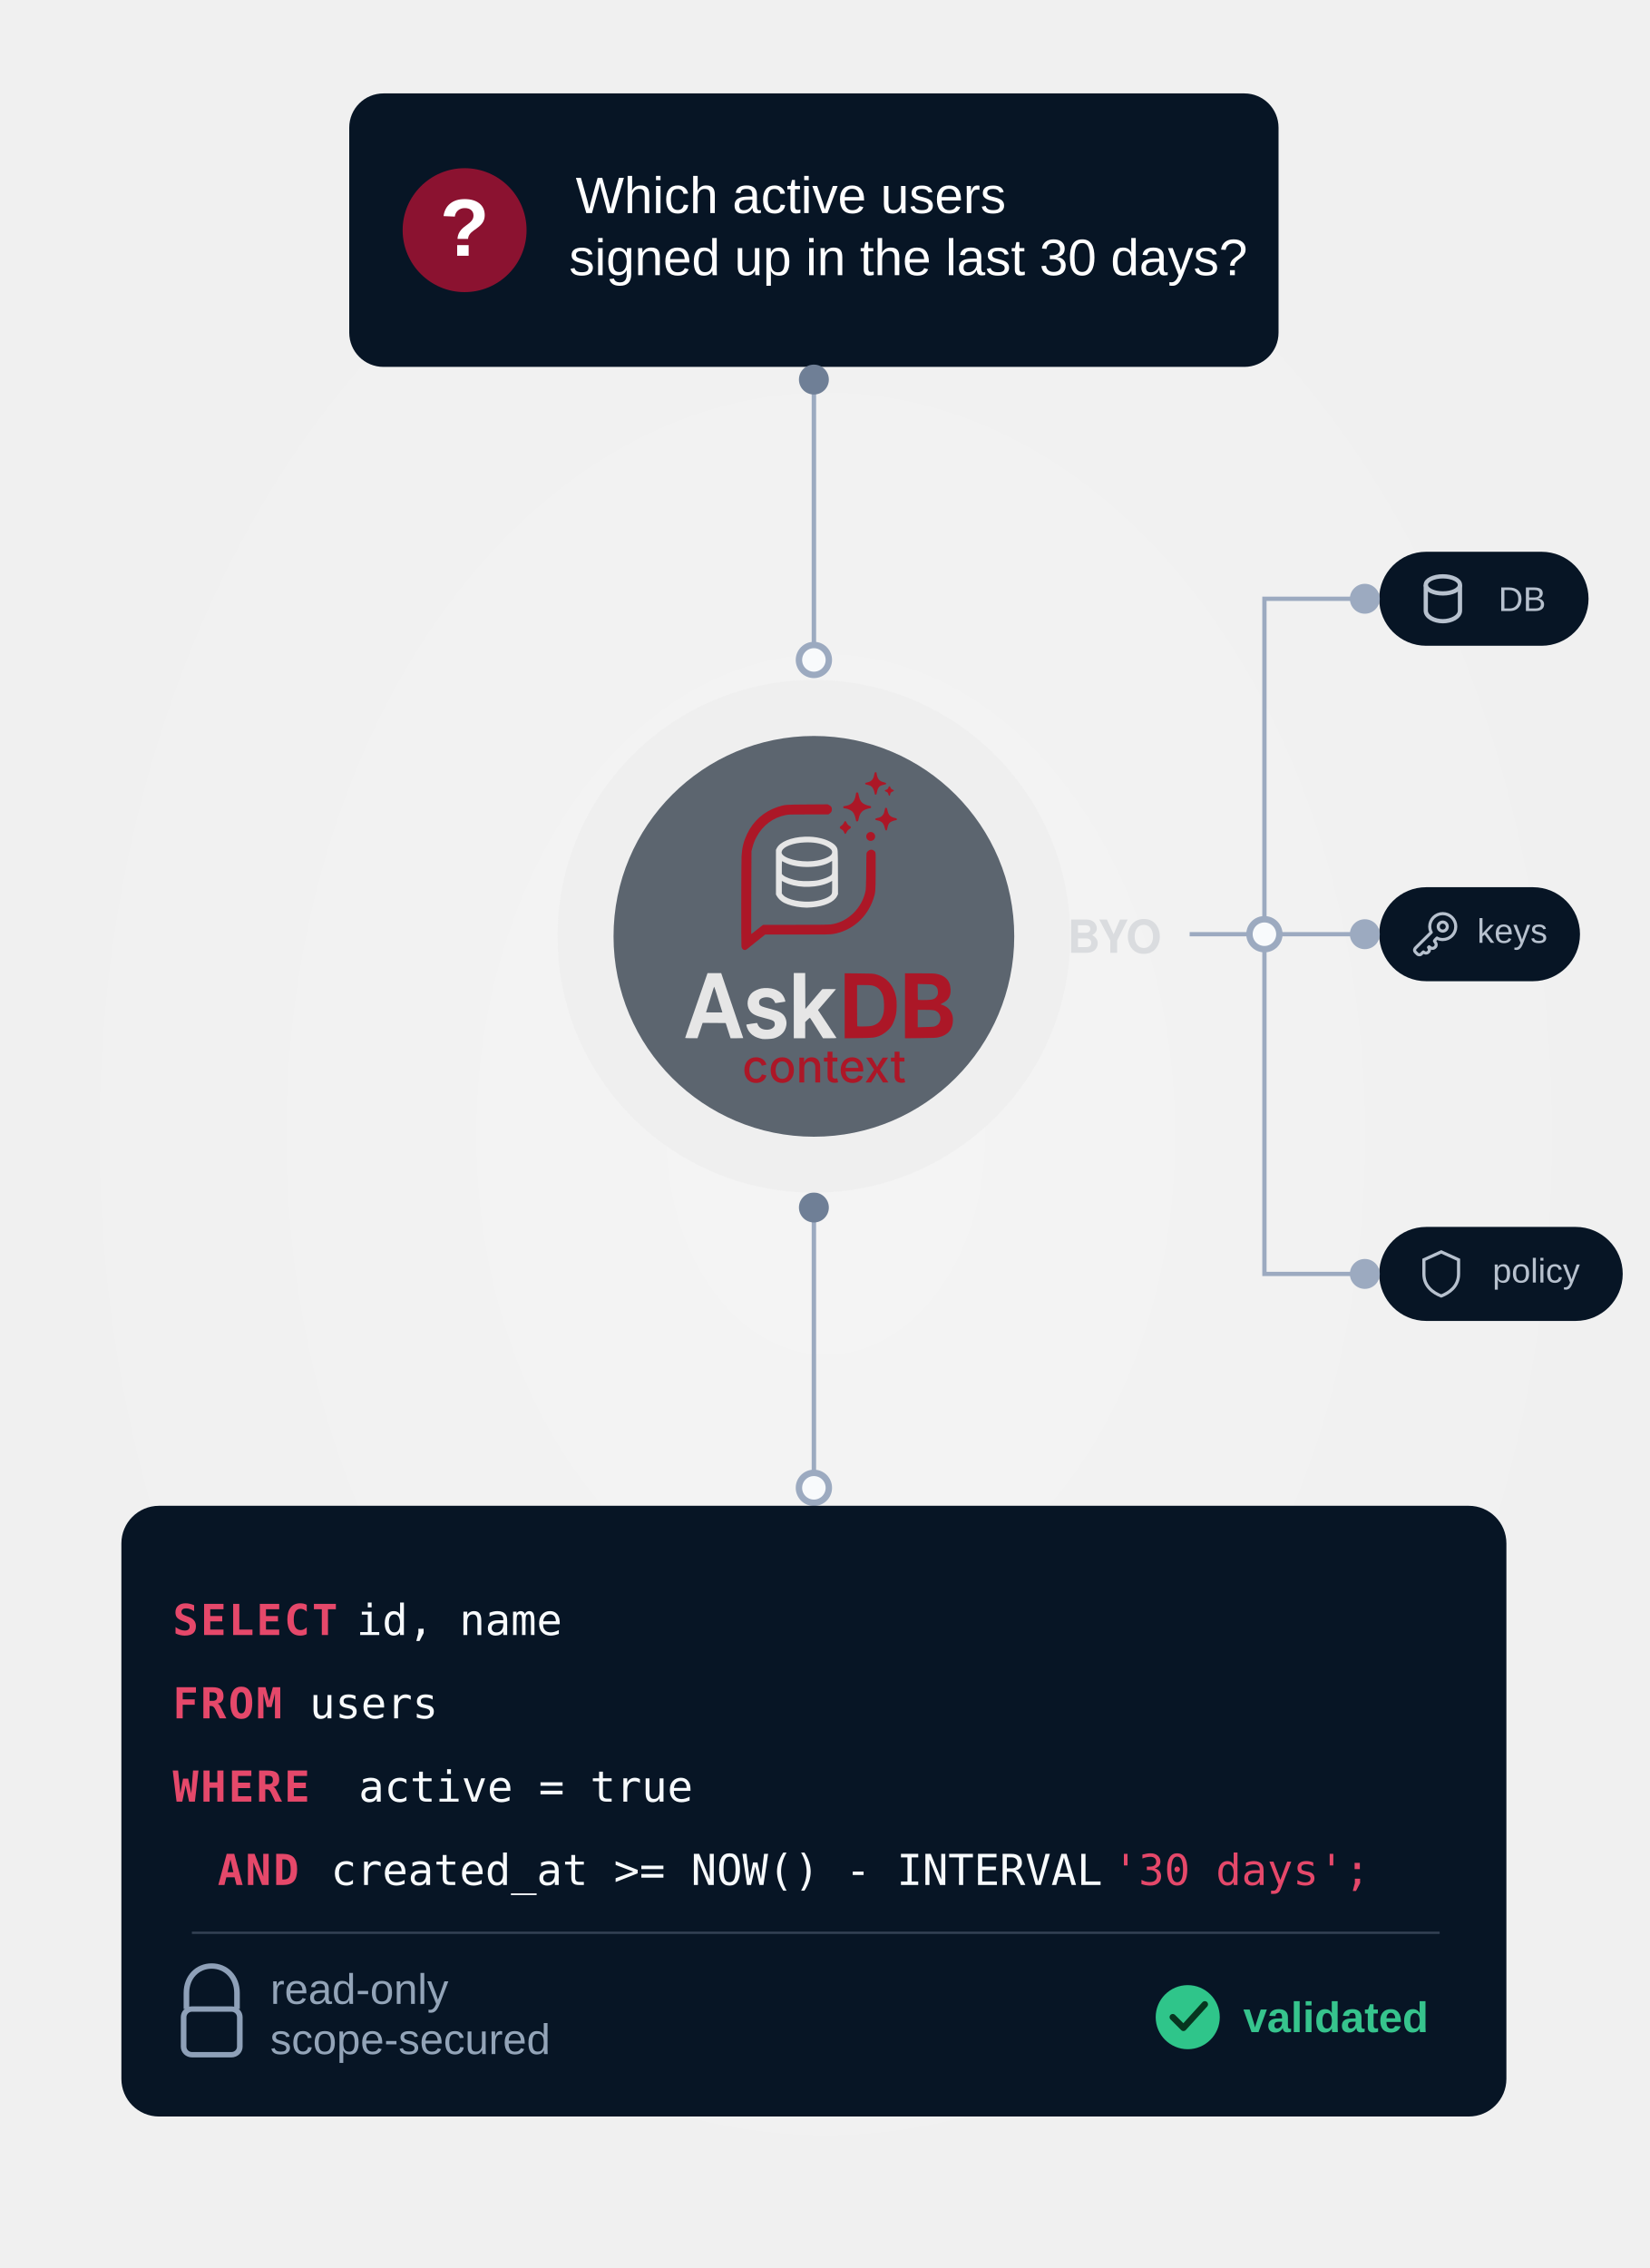
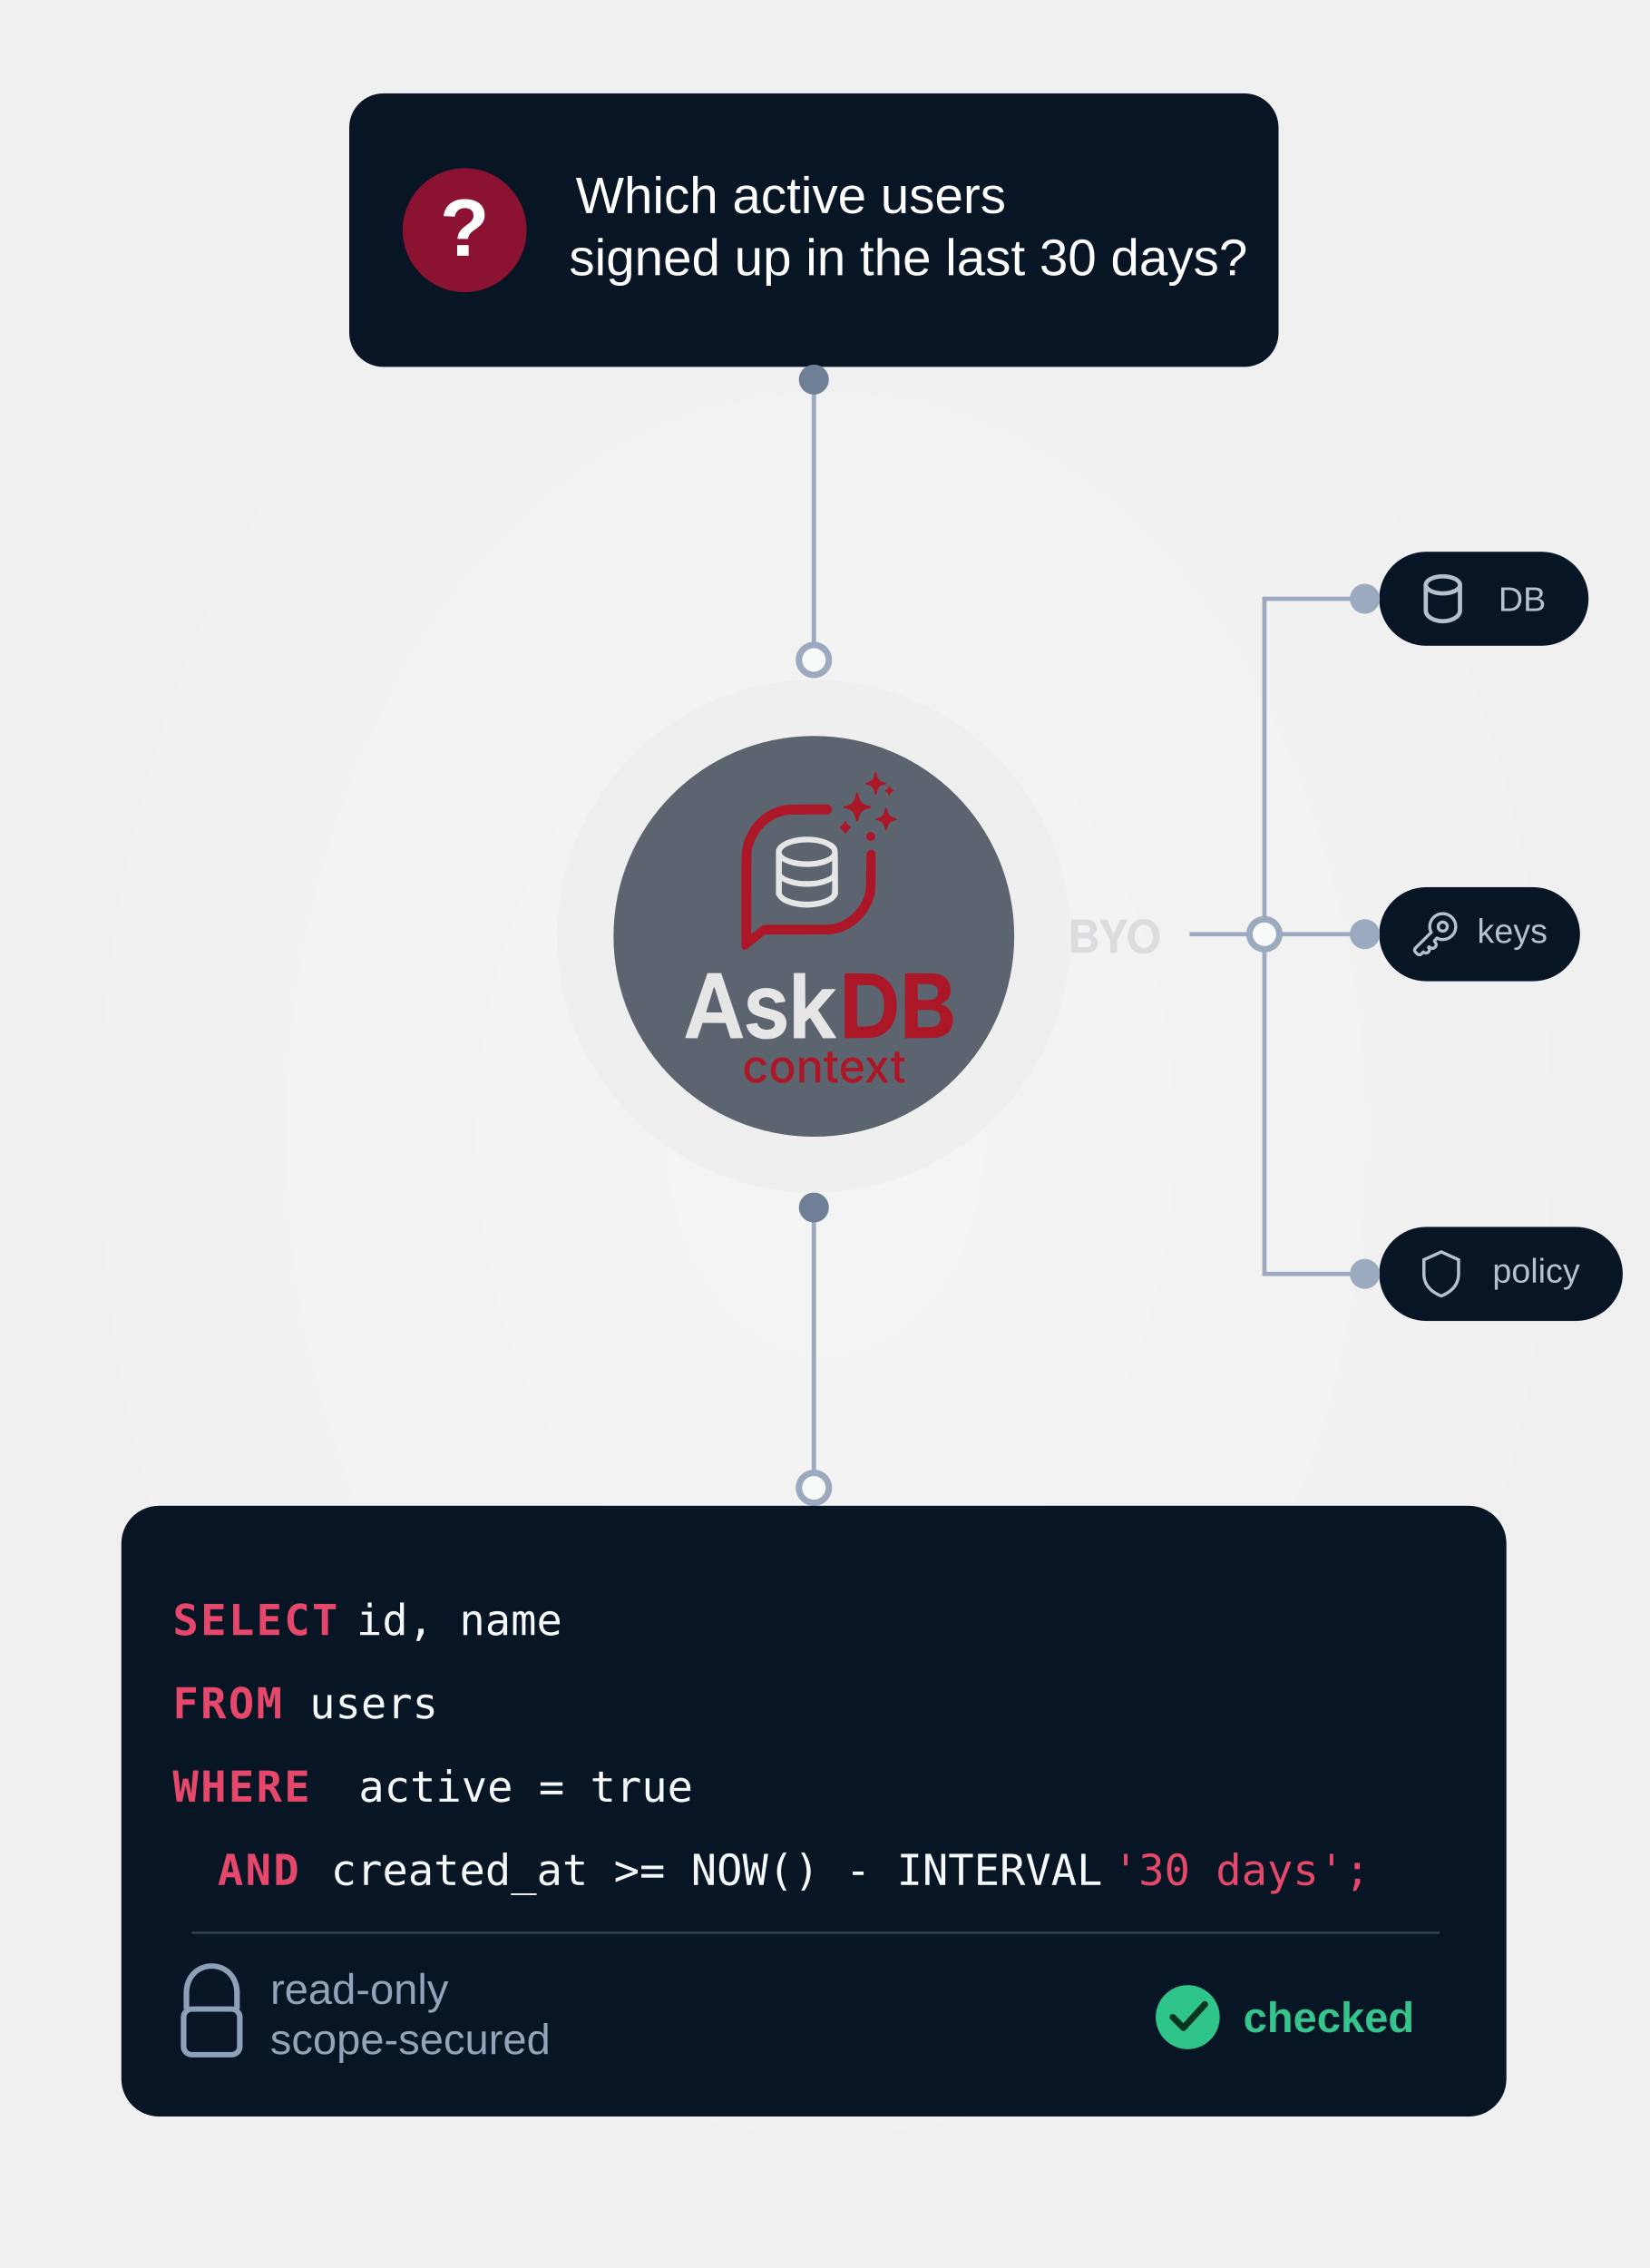
<svg xmlns="http://www.w3.org/2000/svg" xmlns:xlink="http://www.w3.org/1999/xlink" width="800" height="1100" viewBox="0 0 800 1100" version="1.1" id="svg49" xml:space="preserve">
  <defs id="defs49">
    <linearGradient id="linearGradient1">
      <stop style="stop-color:#ffffff;stop-opacity:1;" offset="0" id="stop1" />
      <stop style="stop-color:#ffffff;stop-opacity:0;" offset="1" id="stop2" />
    </linearGradient>
    <linearGradient id="linearGradient51">
      <stop style="stop-color:#000000;stop-opacity:1;" offset="0" id="stop51" />
      <stop style="stop-color:#000000;stop-opacity:0;" offset="1" id="stop52" />
    </linearGradient>
    <radialGradient xlink:href="#linearGradient1" id="radialGradient2" cx="803.193" cy="258.795" fx="803.193" fy="258.795" r="694.29" gradientTransform="matrix(0.7898761,0,0,0.5737137,-83.77435,-549.0093)" gradientUnits="userSpaceOnUse" />
  </defs>
  <ellipse cx="550.648" cy="-400.535" rx="548.403" ry="398.324" fill="#edf2f7" opacity="0.35" id="ellipse1" style="opacity:0.29;fill:url(#radialGradient2);stroke-width:1.142" transform="rotate(90)" />
  <g id="g9" transform="translate(146.5125,-45.61722)">
    <rect x="22.893" y="90.921" width="450.77" height="132.641" rx="16.58" fill="#071525" id="rect3" style="stroke-width:1.036" />
    <circle cx="78.851" cy="157.242" r="30.051" fill="#8b1230" id="circle3" style="stroke-width:1.036" />
    <text x="78.851" y="169.677" text-anchor="middle" font-family="Arial, Helvetica, sans-serif" font-size="39.378px" font-weight="700" fill="#ffffff" id="text3" style="stroke-width:1.036">?</text>
    <text x="132.736" y="148.952" font-family="Arial, Helvetica, sans-serif" font-size="24.87px" font-weight="500" fill="#ffffff" id="text4" style="stroke-width:1.036">Which active users</text>
    <text x="129.535" y="179.072" font-family="Arial, Helvetica, sans-serif" font-size="24.87px" font-weight="500" fill="#ffffff" id="text5" style="stroke-width:1.036">signed up in the last 30 days?</text>
  </g>
  <g id="g15">
    <line x1="394.791" y1="189.201" x2="394.791" y2="313.743" stroke="#9caac0" stroke-width="2.157" id="line5" />
    <circle cx="184.093" cy="-394.791" r="7.254" fill="#6f7f96" id="circle5" style="stroke-width:1.036" transform="rotate(90)" />
    <circle cx="320.081" cy="-394.791" r="7.254" fill="#f8fafc" stroke="#9caac0" stroke-width="3.109" id="circle6" transform="rotate(90)" />
  </g>
  <line x1="394.791" y1="591.055" x2="394.791" y2="713.627" stroke="#9caac0" stroke-width="2.139" id="line5-2" />
  <circle cx="585.649" cy="-394.791" r="7.254" fill="#6f7f96" id="circle5-7" style="stroke-width:1.036" transform="rotate(90)" />
  <circle cx="721.607" cy="-394.791" r="7.254" fill="#f8fafc" stroke="#9caac0" stroke-width="3.109" id="circle6-1" transform="rotate(90)" />
  <g id="g4" transform="translate(-329.6463,311.4008)">
    <circle cx="724.437" cy="142.734" r="124.35" fill="#a10b2c" opacity="0.06" id="circle7" style="opacity:0.301;fill:#e6e6e6;fill-opacity:1;stroke-width:1.036" />
    <circle cx="724.437" cy="142.734" r="97.186" fill="#a10b2c" opacity="0.035" id="circle8" style="opacity:0.631;fill:#071525;fill-opacity:1;stroke-width:1.246" />
    <g id="g71" transform="matrix(1.036254,0,0,1.036254,-62.07955,-238.3174)">
      <g id="g49" transform="matrix(0.4313485,0,0,0.4313485,363.5858,265.4487)">
        <g id="g141" transform="matrix(2.674141,0,0,2.674141,797.7708,37.4564)">
          <path d="m 15.523,79.79 c -0.244,-0.257 -0.407,-0.612 -0.45,-0.981 -0.137,-0.968 -0.081,-34.313 0.042,-36.668 0.205,-3.528 0.844,-6.046 2.261,-9.04 2.505,-5.271 6.808,-9.082 12.294,-10.907 2.955,-0.994 3.062,-0.994 12.2,-1.049 l 8.17,-0.055 0.599,0.313 c 0.857,0.437 1.13,0.87 1.13,1.756 -0.013,0.805 -0.244,1.225 -0.981,1.717 l -0.45,0.313 H 42.32 c -7.515,0 -8.115,0.013 -9.382,0.274 -5.092,1.036 -9.203,4.14 -11.737,8.851 -0.762,1.404 -1.225,2.613 -1.7,4.411 l -0.355,1.375 -0.081,16.748 c -0.042,9.219 -0.055,16.79 -0.026,16.842 0.013,0.055 0.844,-0.557 1.837,-1.362 0.994,-0.805 2.069,-1.661 2.398,-1.906 l 0.612,-0.437 h 12.975 c 8.32,0 13.454,-0.055 14.298,-0.15 6.971,-0.775 13.057,-6.714 14.337,-13.969 0.124,-0.723 0.274,-7.828 0.274,-13.262 0,-1.567 0.026,-1.756 0.313,-2.179 0.355,-0.518 1.062,-0.925 1.635,-0.938 0.573,0 1.319,0.394 1.606,0.87 0.257,0.407 0.257,0.736 0.218,8.115 -0.055,8.441 -0.042,8.307 -0.968,11.082 C 66.055,67.03 59.941,72.379 52.451,73.672 50.982,73.916 50.151,73.929 37.802,73.929 H 24.703 l -2.098,1.661 c -1.156,0.912 -2.818,2.248 -3.678,2.968 -0.857,0.723 -1.7,1.388 -1.867,1.469 -0.531,0.287 -1.13,0.205 -1.538,-0.244 z" id="path121" style="fill:#ac1727;stroke-width:0.326" />
          <g id="g139" style="fill:#ac1727" transform="matrix(0.3257642,0,0,0.3257642,1.6e-6,2.800006e-4)">
            <path d="m 212.83,104.74 c 0,3.1 -2.47,5.56 -5.56,5.56 -3.05,0 -5.56,-2.46 -5.56,-5.56 0,-3.05 2.51,-5.56 5.56,-5.56 3.09,0 5.56,2.51 5.56,5.56 z m -9.36,3.93" id="path124" />
            <path d="m 174.84,101.06 c -0.21,-0.29 -0.71,-1.34 -1.13,-2.26 -0.59,-1.34 -1.25,-2.05 -2.8,-2.88 -2.97,-1.59 -2.8,-3.18 0.54,-5.1 0.84,-0.5 1.63,-1.55 2.26,-2.93 1.3,-2.88 2.38,-3.01 3.55,-0.33 0.92,2.09 2.47,3.68 4.22,4.43 1.88,0.75 1.46,2.34 -0.92,3.72 -1.3,0.75 -2.17,1.63 -2.8,2.93 -1.04,2.09 -1.67,2.93 -2.17,2.93 -0.21,0 -0.54,-0.25 -0.75,-0.5 z" id="path125" />
            <path d="m 225.87,97.05 c -0.25,-0.17 -0.79,-1.63 -1.17,-3.3 -1.04,-4.26 -2.67,-6.6 -5.39,-7.86 -1.17,-0.54 -3.05,-1.13 -4.14,-1.25 -1.96,-0.29 -2.88,-1.17 -2.01,-2.05 0.25,-0.25 1.55,-0.67 2.97,-0.96 3.22,-0.67 5.22,-1.88 6.69,-4.22 1.04,-1.63 1.38,-2.8 2.3,-7.52 0.17,-0.75 0.42,-0.96 1.3,-0.84 1,0.13 1.21,0.38 1.59,2.42 0.75,3.59 1.46,5.39 2.76,6.9 1.34,1.5 4.47,3.01 7.19,3.47 1.5,0.25 1.76,0.46 1.88,1.42 0.13,1 -0.04,1.09 -1.88,1.38 -2.47,0.33 -5.98,1.88 -7.15,3.13 -1.3,1.42 -2.17,3.47 -2.67,6.39 -0.38,2.26 -0.84,3.22 -1.59,3.22 -0.13,0 -0.42,-0.17 -0.67,-0.33 z" id="path126" />
            <path d="m 189.17,85.6 c -0.13,-0.29 -0.46,-1.88 -0.84,-3.55 -0.75,-3.51 -2.26,-6.73 -3.89,-8.32 -1.59,-1.5 -5.73,-3.43 -8.02,-3.76 -3.22,-0.42 -3.43,-0.54 -3.3,-1.76 0.13,-1 0.33,-1.17 2.3,-1.42 7.65,-1.09 11.87,-5.43 13.21,-13.5 0.5,-3.3 0.54,-3.34 1.76,-3.34 1.09,0 1.25,0.17 1.55,1.67 1.3,6.39 2.3,8.74 4.6,10.95 1.76,1.71 5.43,3.39 8.69,3.97 2.34,0.46 2.51,0.54 2.51,1.63 0,1.09 -0.17,1.17 -2.38,1.63 -8.07,1.67 -11.37,4.89 -13.04,12.71 -0.67,3.13 -0.79,3.39 -1.84,3.51 -0.67,0.08 -1.21,-0.08 -1.3,-0.42 z" id="path127" />
            <path d="m 212.12,50.91 c -0.71,-4.68 -2.59,-7.94 -5.35,-9.36 -0.67,-0.38 -2.38,-0.88 -3.8,-1.17 -2.26,-0.46 -2.55,-0.67 -2.55,-1.5 0,-0.88 0.29,-1.04 2.67,-1.5 5.06,-1.04 7.65,-3.89 8.57,-9.49 0.46,-2.8 0.59,-3.01 1.63,-3.13 0.63,-0.08 1.13,0 1.13,0.21 0,0.17 0.29,1.59 0.59,3.09 1.21,5.64 3.3,7.9 8.53,9.15 2.26,0.54 2.84,0.84 2.93,1.55 0.13,0.96 0.08,1 -3.68,1.8 -5.22,1.17 -6.69,3.18 -8.19,11.2 -0.13,0.63 -0.46,0.92 -1.17,0.92 -0.88,0 -1.04,-0.25 -1.3,-1.76 z" id="path129" />
            <path d="m 230.01,53.83 c -0.25,-0.29 -0.54,-1.09 -0.71,-1.8 -0.42,-1.67 -1.3,-2.59 -3.01,-3.13 -1.92,-0.67 -1.92,-1.88 0,-2.26 1.63,-0.29 2.67,-1.34 3.13,-3.01 0.46,-1.76 1.96,-1.88 2.34,-0.25 0.29,1.46 1.67,2.8 3.26,3.18 1.76,0.42 1.46,1.67 -0.54,2.3 -1.71,0.5 -2.93,2.05 -2.93,3.72 0,1.13 -1,1.92 -1.55,1.25 z" id="path128" />
          </g>
          <path d="m 39.499,62.892 c -2.642,-0.231 -5.297,-0.925 -7.147,-1.85 -1.143,-0.573 -2.342,-1.687 -2.886,-2.668 L 29.071,57.667 v -9.053 -9.053 l 0.326,-0.668 c 1.28,-2.574 5.867,-4.466 11.33,-4.671 2.424,-0.094 4.492,0.108 6.727,0.668 2.668,0.668 5.121,1.987 5.965,3.212 0.831,1.186 0.788,0.762 0.818,10.499 l 0.026,8.932 -0.381,0.775 c -1.199,2.437 -4.997,4.14 -10.239,4.59 -1.824,0.163 -2.287,0.163 -4.14,0 z m 4.753,-2.437 c 3.636,-0.437 6.753,-1.687 7.421,-3.01 0.163,-0.3 0.205,-0.938 0.205,-2.831 v -2.466 l -0.844,0.476 c -0.476,0.257 -1.417,0.655 -2.111,0.87 -5.271,1.717 -12.105,1.375 -16.474,-0.818 l -0.994,-0.505 v 2.561 2.547 l 0.573,0.655 c 1.661,1.88 7.502,3.078 12.226,2.518 z m 1.974,-8.577 c 2.466,-0.531 4.548,-1.375 5.297,-2.15 0.339,-0.368 0.339,-0.368 0.355,-2.955 0,-1.43 0.013,-2.629 0,-2.681 0,-0.055 -0.326,0.094 -0.707,0.355 -4.222,2.668 -13.698,2.779 -18.653,0.192 -0.476,-0.244 -0.899,-0.463 -0.954,-0.489 -0.068,-0.026 -0.108,1.13 -0.108,2.574 v 2.613 l 0.531,0.505 c 0.899,0.857 3.609,1.824 6.277,2.231 1.919,0.3 6.154,0.205 7.965,-0.192 z M 44.089,44.119 c 2.518,-0.274 4.479,-0.788 6.059,-1.606 1.238,-0.638 1.73,-1.212 1.73,-2.016 0,-0.87 -0.736,-1.635 -2.368,-2.45 -2.329,-1.143 -5.284,-1.648 -8.727,-1.499 -4.671,0.192 -8.509,1.619 -9.271,3.43 -0.124,0.274 -0.176,0.638 -0.137,0.818 0.557,2.192 7.134,3.909 12.718,3.323 z" id="path130" style="fill:#e6e6e6;stroke-width:0.326" />
        </g>
        <g id="g140" transform="matrix(2.599601,0,0,2.599601,556.1312,192.9695)">
          <g id="g138" style="fill:#ac1727;stroke:none;stroke-width:1.001;stroke-dasharray:none" transform="matrix(0.3257642,0,0,0.3257642,2.8333333e-6,2.7999271e-4)">
            <path d="M 465.2,141.06 V 99.43 l 18.1,0.17 c 17.01,0.13 18.27,0.21 21.61,1.09 14.09,3.68 23.49,14.55 26.37,30.55 0.92,4.89 0.71,16.01 -0.33,20.9 -1.04,4.81 -3.22,10.78 -5.18,14.09 -3.09,5.27 -10.07,11.03 -16.3,13.54 -5.73,2.26 -8.53,2.55 -27,2.76 l -17.26,0.21 v -41.67 z m 32.89,26.08 c 4.22,-0.54 8.48,-2.51 11.08,-5.14 2.84,-2.8 5.18,-7.77 6.02,-12.79 0.79,-4.68 0.59,-14.34 -0.42,-18.89 -1.34,-6.1 -4.89,-11.2 -9.36,-13.46 -3.97,-2.01 -6.23,-2.34 -15.63,-2.34 h -8.69 v 26.25 c 0,14.46 0.13,26.42 0.29,26.54 0.42,0.46 13.12,0.33 16.72,-0.17 z" id="path122" style="stroke:none;stroke-width:1.001;stroke-dasharray:none" />
            <path d="m 542.48,181.15 c -0.04,-0.92 -0.04,-16.09 0,-33.81 0.04,-17.68 0.04,-35.69 0.04,-40 v -7.86 h 18.52 c 16.59,0 18.89,0.08 22.36,0.79 5.02,1.04 8.69,2.8 11.49,5.43 3.85,3.64 5.6,7.77 6.02,14.04 0.54,8.4 -2.59,14.09 -9.7,17.6 -2.93,1.46 -3.64,2.26 -1.92,2.26 0.42,0 2.3,0.75 4.1,1.67 6.85,3.43 10.57,9.74 10.57,18.01 0,11.79 -6.44,19.56 -18.39,22.15 -3.59,0.79 -5.73,0.92 -23.49,1.09 l -19.56,0.21 -0.04,-1.59 z m 37.66,-13.5 c 0.84,-0.25 2.34,-1 3.34,-1.63 5.64,-3.59 5.94,-13 0.5,-17.09 -3.05,-2.3 -4.93,-2.63 -15.63,-2.63 h -9.53 v 11.12 11.16 l 9.95,-0.25 c 5.43,-0.13 10.57,-0.42 11.37,-0.67 z m -4.64,-34.32 c 4.1,-0.54 6.35,-1.88 7.98,-4.72 1.04,-1.84 1.25,-2.59 1.25,-5.1 -0.04,-4.72 -1.55,-7.19 -5.64,-9.07 -1.92,-0.88 -2.76,-0.96 -11.16,-1.09 l -9.11,-0.17 v 9.99 c 0,5.52 0.13,10.16 0.29,10.28 0.42,0.42 12.87,0.33 16.38,-0.13 z" id="path123" style="stroke:none;stroke-width:1.001;stroke-dasharray:none" />
          </g>
          <g id="g137" style="fill:#e6e6e6" transform="matrix(0.3257642,0,0,0.3257642,1.6e-6,2.800006e-4)">
            <path d="m 359.87,183.66 c -8.65,-1.67 -14.04,-4.85 -17.64,-10.37 -1.8,-2.8 -3.55,-7.77 -2.84,-8.19 0.21,-0.13 2.93,-0.59 5.94,-1 3.05,-0.38 6.06,-0.79 6.65,-0.92 0.96,-0.17 1.17,0 1.84,1.76 1.5,3.97 4.85,6.23 9.95,6.73 4.97,0.46 9.03,-1.04 11.08,-4.05 0.79,-1.17 0.96,-1.84 0.79,-3.47 -0.33,-3.68 -1.8,-4.51 -13.12,-7.36 -11.7,-2.93 -15.88,-5.06 -19.02,-9.66 -4.72,-6.9 -3.05,-17.72 3.51,-23.11 2.55,-2.09 7.48,-4.35 11.2,-5.14 4.93,-1.04 12.16,-0.63 16.72,0.96 4.14,1.42 7.73,3.64 9.86,6.14 1.71,1.96 3.72,6.02 4.14,8.23 l 0.29,1.55 -2.88,0.46 c -10.11,1.63 -10.2,1.63 -10.41,0.92 -0.5,-1.76 -1.88,-3.72 -3.43,-4.89 -4.31,-3.34 -13.33,-2.63 -16.13,1.21 -1.13,1.5 -1.17,4.68 -0.13,6.27 1.09,1.71 3.13,2.51 11.87,4.85 4.43,1.17 9.07,2.51 10.37,3.01 7.15,2.67 10.66,6.48 11.95,13.04 0.67,3.18 0,7.4 -1.76,11.16 -2.34,5.1 -7.69,9.24 -14.38,11.08 -2.47,0.67 -12.2,1.21 -14.42,0.79 z" id="path131" style="fill:#e6e6e6" />
            <path d="m 260.81,182.23 c 0,-0.21 1.8,-5.52 3.97,-11.79 8.53,-24.41 21.73,-62.53 23.74,-68.46 l 0.92,-2.72 h 8.78 8.78 l 1.55,4.6 c 9.24,27.29 18.64,55.05 22.24,65.58 2.42,7.11 4.43,12.96 4.43,13.04 0,0.08 -3.64,0.17 -8.11,0.17 H 319 l -2.38,-7.4 c -1.3,-4.1 -2.72,-8.48 -3.09,-9.74 l -0.75,-2.3 -14.8,-0.13 -14.8,-0.08 -3.26,9.82 -3.3,9.82 h -7.9 c -4.76,0 -7.9,-0.17 -7.9,-0.42 z m 47.44,-33.52 c -0.13,-0.54 -1.92,-6.23 -3.97,-12.66 -2.05,-6.44 -4.22,-13.46 -4.85,-15.55 -0.67,-2.13 -1.3,-3.89 -1.42,-3.89 -0.17,0 -0.96,2.34 -1.84,5.14 -0.84,2.84 -3.13,10.24 -5.06,16.38 -1.96,6.19 -3.55,11.29 -3.55,11.37 0,0.08 4.72,0.13 10.49,0.13 h 10.45 z" id="path132" style="fill:#e6e6e6" />
            <path d="m 400,140.86 v -41.8 h 7.31 7.31 l 0.08,23.03 0.13,23.07 10.41,-12.2 c 5.73,-6.69 10.62,-12.46 10.87,-12.79 0.38,-0.54 1.8,-0.63 9.2,-0.54 l 8.78,0.13 -5.22,6.1 c -2.84,3.34 -7.52,8.78 -10.41,12.08 -2.88,3.3 -5.73,6.56 -6.31,7.27 l -1.13,1.3 11.87,17.76 c 6.52,9.78 11.87,17.89 11.87,18.06 0,0.21 -3.89,0.33 -8.65,0.33 h -8.69 l -8.15,-13 c -4.47,-7.15 -8.32,-13.08 -8.53,-13.21 -0.17,-0.13 -1.63,1.04 -3.22,2.63 l -2.88,2.84 v 10.37 10.37 h -7.31 -7.31 v -41.8 z" id="path133" style="fill:#e6e6e6" />
          </g>
        </g>
      </g>
      <text xml:space="preserve" style="font-size:21.333px;writing-mode:lr-tb;direction:ltr;display:inline;fill:#ac1727;fill-opacity:1;stroke-width:1.231" x="725.459" y="436.109" id="text135">
        <tspan id="tspan135" style="font-style:normal;font-variant:normal;font-weight:500;font-stretch:normal;font-size:21.333px;font-family:inter;-inkscape-font-specification:'inter Medium';fill:#ac1727;fill-opacity:1;stroke-width:1.231" x="725.459" y="436.109">context</tspan>
      </text>
    </g>
  </g>
  <g id="g14" transform="translate(-16.28269,21.772)">
    <g id="g12" transform="translate(-8)">
      <g id="g67" transform="matrix(1.036254,0,0,1.036254,608.3067,-595.6011)">
        <rect x="82" y="812" width="98" height="44" rx="22" fill="#f1f5f9" id="rect45" style="fill:#071525;fill-opacity:1" />
        <g id="g65" transform="translate(3.8125,-1.5)">
          <g id="g61" style="stroke:#b7c1ce;stroke-opacity:1">
            <ellipse cx="108" cy="829" rx="8" ry="4" fill="none" stroke="#53647a" stroke-width="2" id="ellipse45" style="stroke:#b7c1ce;stroke-opacity:1" />
            <path d="m 100,829 v 12 c 0,3 4,5 8,5 4,0 8,-2 8,-5 v -12" fill="none" stroke="#53647a" stroke-width="2" id="path45" style="stroke:#b7c1ce;stroke-opacity:1" />
          </g>
          <text x="134" y="841.227" font-family="Arial, Helvetica, sans-serif" font-size="16px" fill="#304055" id="text46" style="fill:#b7c1ce;fill-opacity:1;stroke:none;stroke-opacity:1">DB</text>
        </g>
      </g>
      <g id="g62" transform="matrix(1.036254,0,0,1.036254,231.1102,-268.1449)">
        <rect x="446" y="812" width="114" height="44" rx="22" fill="#f1f5f9" id="rect48" style="fill:#071525;fill-opacity:1" />
        <path d="m 475.042,823.683 8.113,3.688 v 6.638 c 0,5.9 -4.425,8.85 -8.113,10.325 -3.688,-1.475 -8.113,-4.425 -8.113,-10.325 v -6.638 z" fill="none" stroke="#53647a" stroke-width="1.475" id="path48" style="stroke:#b7c1ce;stroke-opacity:1" />
        <g id="g59" style="fill:#b7c1ce;fill-opacity:1;stroke:none;stroke-opacity:1" transform="translate(1.042242,-0.9570312)">
          <text x="498" y="839" font-family="Arial, Helvetica, sans-serif" font-size="16px" fill="#304055" id="text49" style="fill:#b7c1ce;fill-opacity:1;stroke:none;stroke-opacity:1">policy</text>
        </g>
      </g>
      <g id="g66" transform="matrix(1.036254,0,0,1.036254,494.3187,-432.9093)">
        <rect x="192" y="812" width="94" height="44" rx="22" fill="#f1f5f9" id="rect46" style="fill:#071525;fill-opacity:1" />
        <g id="g64" transform="translate(-2.130405,-2.957028)">
          <text x="240" y="841" font-family="Arial, Helvetica, sans-serif" font-size="16px" fill="#304055" id="text47" style="fill:#b7c1ce;fill-opacity:1;stroke:none;stroke-opacity:1">keys</text>
          <g style="fill:none;fill-opacity:1;stroke:#b7c1ce;stroke-opacity:1" id="g55-3" transform="matrix(0.9637803,0,0,0.9637803,208.7712,825.3933)">
            <path d="M 15.681,14.587 C 19.171,14.587 22,11.769 22,8.293 22,4.818 19.171,2 15.681,2 c -3.49,0 -6.319,2.818 -6.319,6.293 0,1.61 0.735,2.781 0.735,2.781 l -7.642,7.611 c -0.343,0.342 -0.823,1.229 0,2.049 l 0.882,0.878 c 0.343,0.293 1.205,0.703 1.91,0 l 1.029,-1.024 c 1.029,1.024 2.204,0.439 2.645,-0.146 0.735,-1.024 -0.147,-2.049 -0.147,-2.049 l 0.294,-0.293 c 1.411,1.405 2.645,0.585 3.086,0 0.735,-1.024 0,-2.049 0,-2.049 -0.294,-0.586 -0.882,-0.586 -0.147,-1.317 l 0.882,-0.878 c 0.705,0.585 2.155,0.732 2.792,0.732 z" stroke="#1c274c" stroke-width="1.5" stroke-linejoin="round" id="path1-3" style="fill:none;fill-opacity:1;stroke:#b7c1ce;stroke-opacity:1" />
            <path d="m 17.885,8.294 c 0,1.212 -0.987,2.195 -2.204,2.195 -1.218,0 -2.204,-0.983 -2.204,-2.195 0,-1.212 0.987,-2.195 2.204,-2.195 1.217,0 2.204,0.983 2.204,2.195 z" stroke="#1c274c" stroke-width="1.5" id="path2-7" style="fill:none;fill-opacity:1;stroke:#b7c1ce;stroke-opacity:1" />
          </g>
        </g>
      </g>
    </g>
    <g id="g13">
      <path d="m 629.615,431.327 h 48.704" fill="none" stroke="#9caac0" stroke-width="2.073" id="path18" />
      <path d="m 593.346,431.327 h 36.269" fill="none" stroke="#9caac0" stroke-width="2.073" id="path16" />
      <path d="m 629.615,431.327 v 164.764 q 0,0 22.798,0 h 25.906" fill="none" stroke="#9caac0" stroke-width="2.073" id="path17" />
      <path d="M 629.615,431.327 V 268.635 q 0,0 22.798,0 h 25.906" fill="none" stroke="#9caac0" stroke-width="2.073" id="path19" />
      <circle cx="-431.327" cy="629.615" r="7.254" fill="#f8fafc" stroke="#9caac0" stroke-width="3.109" id="circle19" transform="rotate(-90)" />
      <circle cx="-596.091" cy="678.319" r="7.254" fill="#9caac0" id="circle20" style="stroke-width:1.036" transform="rotate(-90)" />
      <circle cx="-431.327" cy="678.319" r="7.254" fill="#9caac0" id="circle21" style="stroke-width:1.036" transform="rotate(-90)" />
      <circle cx="-268.635" cy="678.319" r="7.254" fill="#9caac0" id="circle22" style="stroke-width:1.036" transform="rotate(-90)" />
    </g>
  </g>
  <text xml:space="preserve" style="font-style:normal;font-variant:normal;font-weight:bold;font-stretch:normal;font-size:22.107px;line-height:0;font-family:inter;-inkscape-font-specification:'inter Bold';text-align:center;writing-mode:lr-tb;direction:ltr;text-anchor:middle;fill:#dadcdf;fill-opacity:1;fill-rule:evenodd;stroke:none;stroke-width:0.4;stroke-dasharray:none;stroke-opacity:1" x="553.66" y="462.112" id="text55">
    <tspan id="tspan55" x="553.66" y="462.112" style="font-style:normal;font-variant:normal;font-weight:bold;font-stretch:normal;line-height:21.6px;font-family:Helvetica;-inkscape-font-specification:'Helvetica Bold';fill:#dadcdf;fill-opacity:1;stroke:none;stroke-width:0.4;stroke-dasharray:none;stroke-opacity:1">BYO</tspan>
    <tspan x="553.66" y="483.712" style="font-style:normal;font-variant:normal;font-weight:bold;font-stretch:normal;line-height:21.6px;font-family:Helvetica;-inkscape-font-specification:'Helvetica Bold';fill:#dadcdf;fill-opacity:1;stroke:none;stroke-width:0.4;stroke-dasharray:none;stroke-opacity:1" id="tspan11" />
    <tspan x="553.66" y="494.188" style="font-style:normal;font-variant:normal;font-weight:bold;font-stretch:normal;line-height:1;font-family:Helvetica;-inkscape-font-specification:'Helvetica Bold';fill:#dadcdf;fill-opacity:1;stroke:none;stroke-width:0.4;stroke-dasharray:none;stroke-opacity:1" id="tspan10" />
  </text>
  <g id="g7" transform="translate(-12.92093,-489.6454)">
    <rect x="71.8" y="1219.97" width="671.823" height="296.201" rx="18.25" fill="#071525" id="rect35" style="stroke-width:1.037" />
    <line x1="105.997" y1="1427.053" x2="711.255" y2="1427.053" stroke="#526174" stroke-width="1.092" opacity="0.6" id="line43" />
    <g id="g68" transform="matrix(1.036254,0,0,1.036254,-976.848,944.8234)">
      <text x="1036" y="326" font-family="Consolas, Menlo, monospace" font-size="20px" font-weight="700" letter-spacing="1" fill="#e5486a" id="text35">SELECT</text>
      <text x="1122" y="326" font-family="Consolas, Menlo, monospace" font-size="20px" fill="#f7fafc" id="text36">id, name</text>
      <text x="1036" y="365" font-family="Consolas, Menlo, monospace" font-size="20px" font-weight="700" letter-spacing="1" fill="#e5486a" id="text37">FROM</text>
      <text x="1100" y="365" font-family="Consolas, Menlo, monospace" font-size="20px" fill="#f7fafc" id="text38">users</text>
      <text x="1036" y="404" font-family="Consolas, Menlo, monospace" font-size="20px" font-weight="700" letter-spacing="1" fill="#e5486a" id="text39">WHERE</text>
      <text x="1123" y="404" font-family="Consolas, Menlo, monospace" font-size="20px" fill="#f7fafc" id="text40">active = true</text>
      <text x="1057" y="443" font-family="Consolas, Menlo, monospace" font-size="20px" font-weight="700" letter-spacing="1" fill="#e5486a" id="text41">AND</text>
      <text x="1110" y="443" font-family="Consolas, Menlo, monospace" font-size="20px" fill="#f7fafc" id="text42">created_at &gt;= NOW() - INTERVAL </text>
      <text x="1476.075" y="443" font-family="Consolas, Menlo, monospace" font-size="20px" fill="#e5486a" id="text43">'30 days';</text>
    </g>
    <g id="g54" transform="matrix(1.036254,0,0,1.036254,-892.7936,927.0634)">
      <circle cx="1430" cy="522" r="15" fill="#2fc58a" id="circle44" />
      <path d="m 1423,522 5,5 10,-11" fill="none" stroke="#07351f" stroke-width="3" stroke-linecap="round" stroke-linejoin="round" id="path44" />
    </g>
-     <text x="615.992" y="1475.242" font-family="Arial, Helvetica, sans-serif" font-size="20.725px" font-weight="600" fill="#36c48d" id="text45" style="stroke-width:1.036">validated</text>
+     <text x="615.992" y="1475.242" font-family="Arial, Helvetica, sans-serif" font-size="20.725px" font-weight="600" fill="#36c48d" id="text45" style="stroke-width:1.036">checked</text>
    <g id="g70" transform="matrix(1.036254,0,0,1.036254,-968.8891,928.9055)">
      <g id="g69" transform="matrix(1.314969,0,0,1.258063,-334.1536,-127.7132)">
        <rect x="1040" y="512" width="20" height="17" rx="3" fill="none" stroke="#8ea0b8" stroke-width="2" id="rect68" />
        <path d="m 1041,512 v -6 c 0,-6 4,-10 9,-10 5,0 9,4 9,10 v 6" fill="none" stroke="#8ea0b8" stroke-width="2" id="path68" />
      </g>
      <text x="1074" y="514" font-family="Arial, Helvetica, sans-serif" font-size="20px" fill="#93a4b8" id="text69">read-only</text>
      <text x="1073.919" y="537.487" font-family="Arial, Helvetica, sans-serif" font-size="20px" fill="#93a4b8" id="text70">scope-secured</text>
    </g>
  </g>
</svg>
